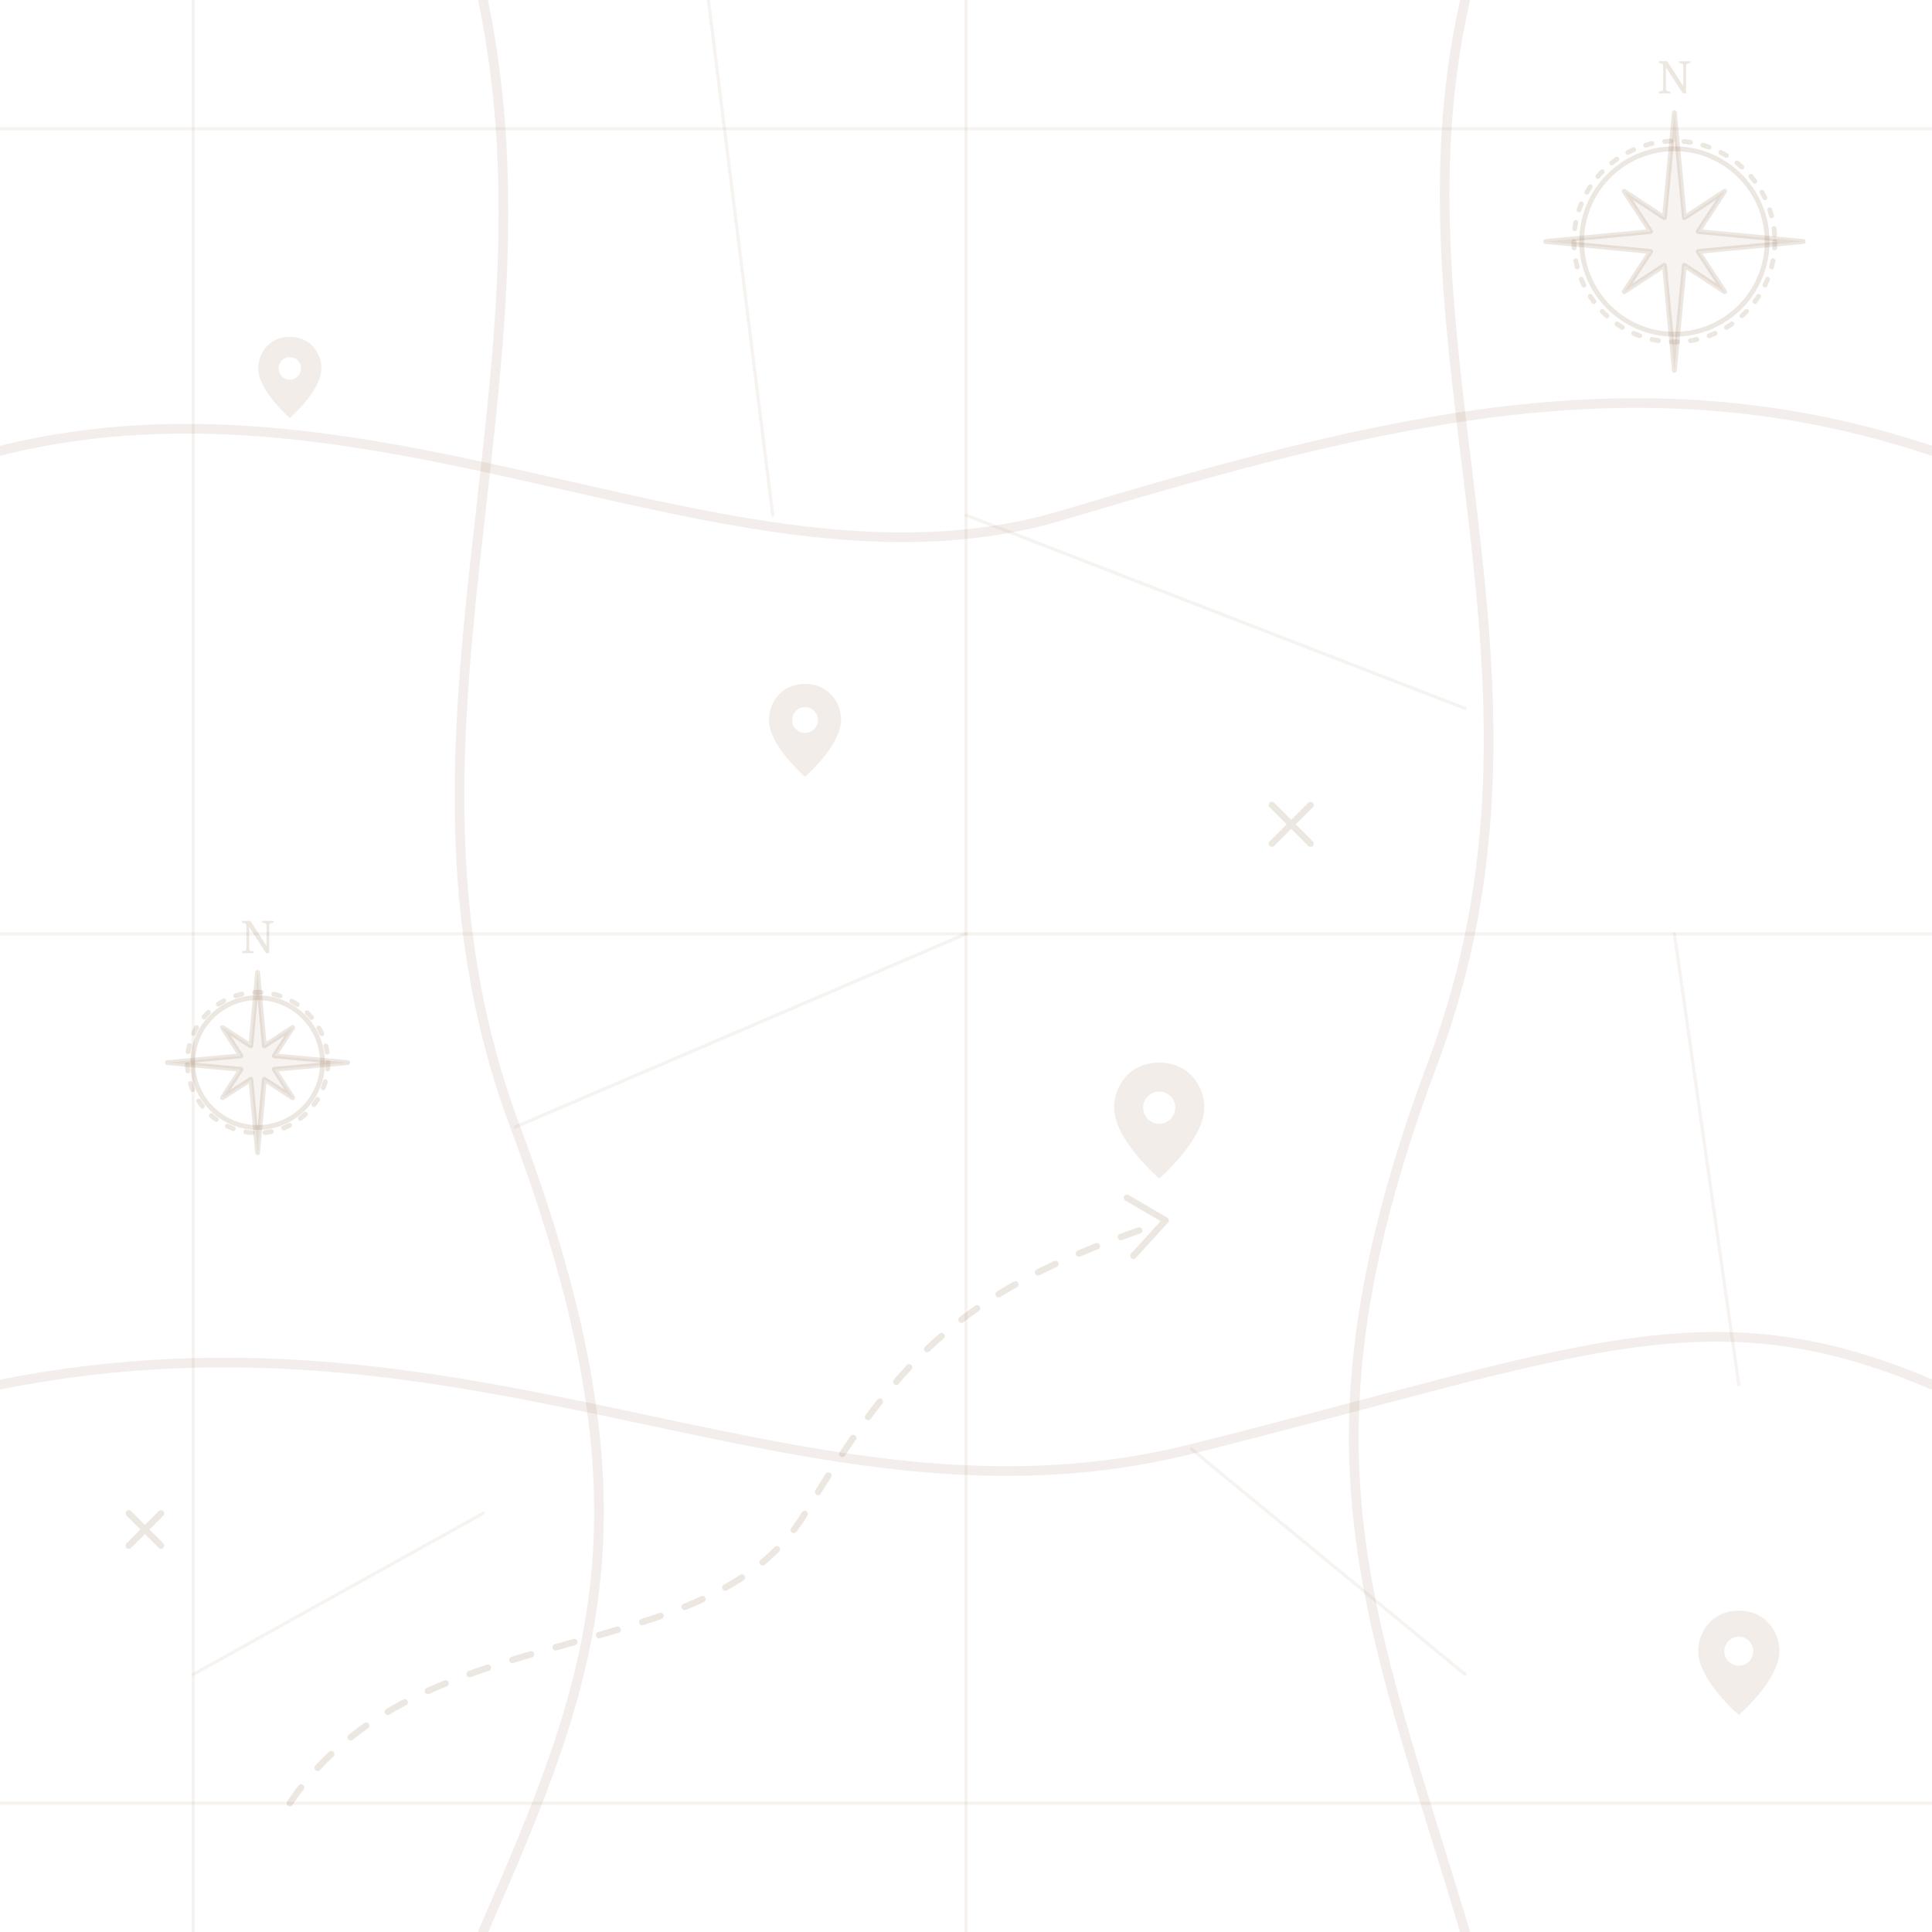
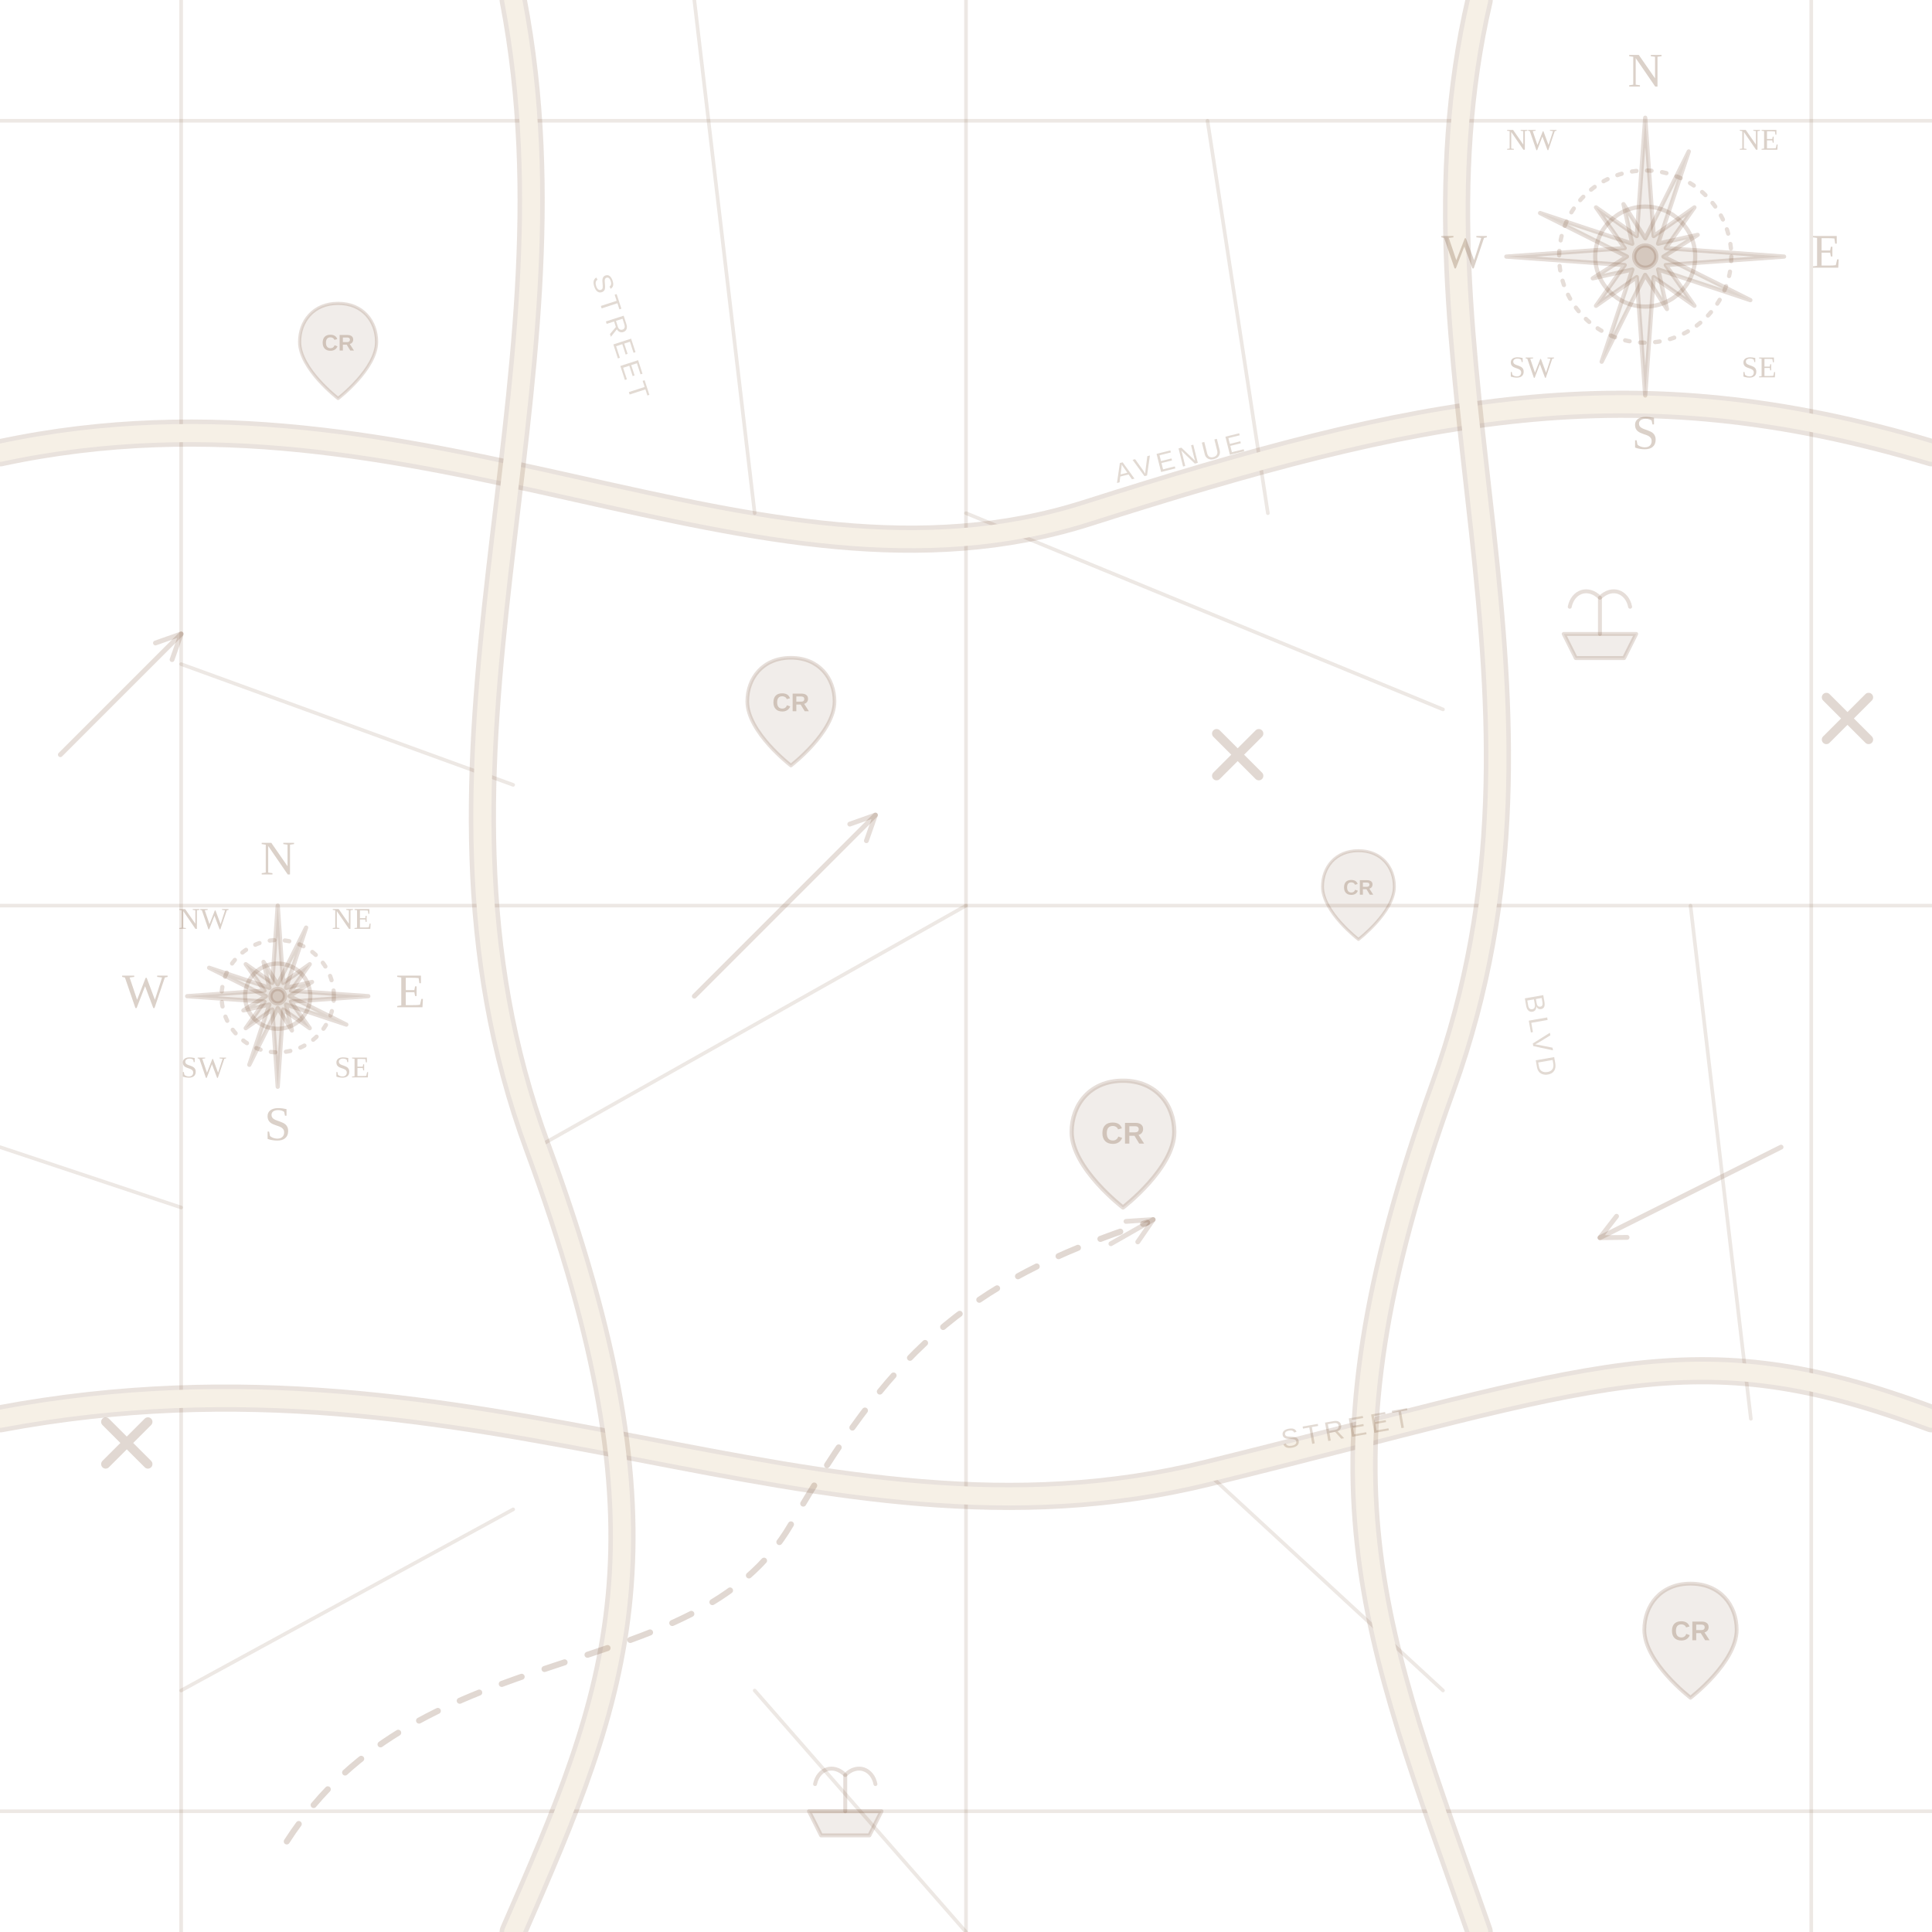
- <svg xmlns="http://www.w3.org/2000/svg" width="600" height="600" viewBox="0 0 600 600" fill="none" stroke-linecap="round" stroke-linejoin="round">
-   <g stroke="#7A4A26" stroke-opacity="0.07" stroke-width="1">
-     <path d="M0 290 L600 290" />
-     <path d="M300 0 L300 600" />
-     <path d="M0 40 L600 40" />
-     <path d="M60 0 L60 600" />
-     <path d="M160 350 L300 290" />
-     <path d="M300 160 L455 220" />
-     <path d="M370 450 L455 520" />
-     <path d="M60 520 L150 470" />
-     <path d="M220 0 L240 160" />
-     <path d="M520 290 L540 430" />
-     <path d="M0 560 L600 560" />
+ <svg xmlns="http://www.w3.org/2000/svg" width="640" height="640" viewBox="0 0 640 640" fill="none" stroke-linecap="round" stroke-linejoin="round">
+   <g stroke="#6B3F1F" stroke-opacity="0.12" stroke-width="1.2">
+     <path d="M0 300 L640 300" />
+     <path d="M320 0 L320 640" />
+     <path d="M0 40 L640 40" />
+     <path d="M60 0 L60 640" />
+     <path d="M0 600 L640 600" />
+     <path d="M600 0 L600 640" />
+     <path d="M178 380 L320 300" />
+     <path d="M320 170 L478 235" />
+     <path d="M400 488 L478 560" />
+     <path d="M60 560 L170 500" />
+     <path d="M230 0 L250 170" />
+     <path d="M560 300 L580 470" />
+     <path d="M60 220 L170 260" />
+     <path d="M400 40 L420 170" />
+     <path d="M250 560 L320 640" />
+     <path d="M0 380 L60 400" />
  </g>
-   <g stroke="#7A4A26" stroke-opacity="0.09" stroke-width="3">
-     <path d="M0 140 C 120 110, 230 190, 330 160 S 510 110, 600 140" />
-     <path d="M0 430 C 150 400, 250 480, 370 450 S 530 400, 600 430" />
-     <path d="M150 0 C 175 120, 115 230, 160 350 S 185 520, 150 600" />
-     <path d="M455 0 C 430 110, 490 210, 445 330 S 425 500, 455 600" />
+   <path d="M0 150 C 140 120, 250 205, 360 170 S 540 120, 640 150" stroke="#6B3F1F" stroke-opacity="0.15" stroke-width="9" />
+   <path d="M0 150 C 140 120, 250 205, 360 170 S 540 120, 640 150" stroke="#F6F0E6" stroke-width="6" />
+   <path d="M0 470 C 160 440, 270 520, 400 488 S 560 440, 640 470" stroke="#6B3F1F" stroke-opacity="0.15" stroke-width="9" />
+   <path d="M0 470 C 160 440, 270 520, 400 488 S 560 440, 640 470" stroke="#F6F0E6" stroke-width="6" />
+   <path d="M170 0 C 195 130, 130 250, 178 380 S 205 560, 170 640" stroke="#6B3F1F" stroke-opacity="0.15" stroke-width="9" />
+   <path d="M170 0 C 195 130, 130 250, 178 380 S 205 560, 170 640" stroke="#F6F0E6" stroke-width="6" />
+   <path d="M490 0 C 462 120, 525 230, 478 360 S 455 540, 490 640" stroke="#6B3F1F" stroke-opacity="0.15" stroke-width="9" />
+   <path d="M490 0 C 462 120, 525 230, 478 360 S 455 540, 490 640" stroke="#F6F0E6" stroke-width="6" />
+   <path d="M95 610 C 140 540, 230 560, 262 505 S 318 425, 380 405" stroke="#6B3F1F" stroke-opacity="0.2" stroke-width="2" stroke-dasharray="7 8" />
+   <g stroke="#6B3F1F" stroke-opacity="0.17" stroke-width="1.6" fill="none">
+     <path d="M368 412 L382 404" />
+     <path d="M376.9 411.4 L382 404 L373.0 404.6" />
  </g>
-   <path d="M90 560 C 130 500, 220 520, 250 470 S 300 400, 360 380" stroke="#7A4A26" stroke-opacity="0.13" stroke-width="2" stroke-dasharray="6 8" />
-   <path d="M350 372 L362 379 L352 390" stroke="#7A4A26" stroke-opacity="0.13" stroke-width="2" />
-   <g stroke="#7A4A26" stroke-opacity="0.13" fill="none" stroke-width="1.5">
-     <circle cx="520" cy="75" r="28.8" />
-     <circle cx="520" cy="75" r="31.2" stroke-dasharray="2 4" />
-     <polygon points="520.0,35.0 523.1,67.6 535.6,59.4 527.4,71.9 560.0,75.0 527.4,78.1 535.6,90.6 523.1,82.4 520.0,115.0 516.9,82.4 504.4,90.6 512.6,78.1 480.0,75.0 512.6,71.9 504.4,59.4 516.9,67.6" fill="#7A4A26" fill-opacity="0.07" />
-     <text x="520" y="29" text-anchor="middle" font-family="Georgia, serif" font-size="14" fill="#7A4A26" fill-opacity="0.13" stroke="none">N</text>
+   <g stroke="#6B3F1F" stroke-opacity="0.17" stroke-width="1.4" fill="none">
+     <circle cx="545" cy="85" r="16.56" />
+     <circle cx="545" cy="85" r="28.52" stroke-dasharray="1.5 3.5" />
+     <polygon points="545.0,47.3 547.3,79.4 558.3,71.7 550.6,82.7 582.7,85.0 550.6,87.3 558.3,98.3 547.3,90.6 545.0,122.7 542.7,90.6 531.7,98.3 539.4,87.3 507.3,85.0 539.4,82.7 531.7,71.7 542.7,79.4" transform="rotate(22.5 545 85)" fill="#6B3F1F" fill-opacity="0.054" />
+     <polygon points="545.0,39.0 547.8,78.2 561.3,68.7 551.8,82.2 591.0,85.0 551.8,87.8 561.3,101.3 547.8,91.8 545.0,131.0 542.2,91.8 528.7,101.3 538.2,87.8 499.0,85.0 538.2,82.2 528.7,68.7 542.2,78.2" fill="#6B3F1F" fill-opacity="0.09" />
+     <circle cx="545" cy="85" r="3.68" fill="#6B3F1F" fill-opacity="0.17" />
  </g>
-   <g stroke="#7A4A26" stroke-opacity="0.13" fill="none" stroke-width="1.5">
-     <circle cx="80" cy="330" r="20.16" />
-     <circle cx="80" cy="330" r="21.84" stroke-dasharray="2 4" />
-     <polygon points="80.0,302.0 82.1,324.8 90.9,319.1 85.2,327.9 108.0,330.0 85.2,332.1 90.9,340.9 82.1,335.2 80.0,358.0 77.9,335.2 69.1,340.9 74.8,332.1 52.0,330.0 74.8,327.9 69.1,319.1 77.9,324.8" fill="#7A4A26" fill-opacity="0.07" />
-     <text x="80" y="296" text-anchor="middle" font-family="Georgia, serif" font-size="14" fill="#7A4A26" fill-opacity="0.13" stroke="none">N</text>
+   <text x="545.0" y="25.0" text-anchor="middle" dominant-baseline="middle" font-family="Georgia, 'Times New Roman', serif" font-size="16" fill="#6B3F1F" fill-opacity="0.24">N</text>
+   <text x="545.0" y="145.0" text-anchor="middle" dominant-baseline="middle" font-family="Georgia, 'Times New Roman', serif" font-size="16" fill="#6B3F1F" fill-opacity="0.24">S</text>
+   <text x="605.0" y="85.0" text-anchor="middle" dominant-baseline="middle" font-family="Georgia, 'Times New Roman', serif" font-size="16" fill="#6B3F1F" fill-opacity="0.24">E</text>
+   <text x="485.0" y="85.0" text-anchor="middle" dominant-baseline="middle" font-family="Georgia, 'Times New Roman', serif" font-size="16" fill="#6B3F1F" fill-opacity="0.24">W</text>
+   <text x="582.7" y="47.3" text-anchor="middle" dominant-baseline="middle" font-family="Georgia, 'Times New Roman', serif" font-size="10" fill="#6B3F1F" fill-opacity="0.24">NE</text>
+   <text x="507.3" y="47.3" text-anchor="middle" dominant-baseline="middle" font-family="Georgia, 'Times New Roman', serif" font-size="10" fill="#6B3F1F" fill-opacity="0.24">NW</text>
+   <text x="582.7" y="122.7" text-anchor="middle" dominant-baseline="middle" font-family="Georgia, 'Times New Roman', serif" font-size="10" fill="#6B3F1F" fill-opacity="0.24">SE</text>
+   <text x="507.3" y="122.7" text-anchor="middle" dominant-baseline="middle" font-family="Georgia, 'Times New Roman', serif" font-size="10" fill="#6B3F1F" fill-opacity="0.24">SW</text>
+   <g stroke="#6B3F1F" stroke-opacity="0.17" stroke-width="1.4" fill="none">
+     <circle cx="92" cy="330" r="10.8" />
+     <circle cx="92" cy="330" r="18.6" stroke-dasharray="1.5 3.5" />
+     <polygon points="92.0,305.4 93.5,326.4 100.7,321.3 95.6,328.5 116.6,330.0 95.6,331.5 100.7,338.7 93.5,333.6 92.0,354.6 90.5,333.6 83.3,338.7 88.4,331.5 67.4,330.0 88.4,328.5 83.3,321.3 90.5,326.4" transform="rotate(22.5 92 330)" fill="#6B3F1F" fill-opacity="0.054" />
+     <polygon points="92.0,300.0 93.8,325.6 102.6,319.4 96.4,328.2 122.0,330.0 96.4,331.8 102.6,340.6 93.8,334.4 92.0,360.0 90.2,334.4 81.4,340.6 87.6,331.8 62.0,330.0 87.6,328.2 81.4,319.4 90.2,325.6" fill="#6B3F1F" fill-opacity="0.09" />
+     <circle cx="92" cy="330" r="2.4" fill="#6B3F1F" fill-opacity="0.17" />
  </g>
-   <path transform="translate(360 352) scale(1)" d="M0 -22 C 9 -22 14 -15 14 -8 C 14 2 0 14 0 14 C 0 14 -14 2 -14 -8 C -14 -15 -9 -22 0 -22 Z M0 -13 a 5 5 0 1 0 0.01 0 Z" fill="#7A4A26" fill-opacity="0.1" fill-rule="evenodd" />
-   <path transform="translate(250 230) scale(0.8)" d="M0 -22 C 9 -22 14 -15 14 -8 C 14 2 0 14 0 14 C 0 14 -14 2 -14 -8 C -14 -15 -9 -22 0 -22 Z M0 -13 a 5 5 0 1 0 0.01 0 Z" fill="#7A4A26" fill-opacity="0.1" fill-rule="evenodd" />
-   <path transform="translate(540 520) scale(0.9)" d="M0 -22 C 9 -22 14 -15 14 -8 C 14 2 0 14 0 14 C 0 14 -14 2 -14 -8 C -14 -15 -9 -22 0 -22 Z M0 -13 a 5 5 0 1 0 0.01 0 Z" fill="#7A4A26" fill-opacity="0.1" fill-rule="evenodd" />
-   <path transform="translate(90 120) scale(0.7)" d="M0 -22 C 9 -22 14 -15 14 -8 C 14 2 0 14 0 14 C 0 14 -14 2 -14 -8 C -14 -15 -9 -22 0 -22 Z M0 -13 a 5 5 0 1 0 0.01 0 Z" fill="#7A4A26" fill-opacity="0.1" fill-rule="evenodd" />
-   <g stroke="#7A4A26" stroke-opacity="0.13" stroke-width="2">
-     <path d="M395 250 l12 12 M407 250 l-12 12" />
-     <path d="M40 470 l10 10 M50 470 l-10 10" />
+   <text x="92.0" y="286.0" text-anchor="middle" dominant-baseline="middle" font-family="Georgia, 'Times New Roman', serif" font-size="16" fill="#6B3F1F" fill-opacity="0.24">N</text>
+   <text x="92.0" y="374.0" text-anchor="middle" dominant-baseline="middle" font-family="Georgia, 'Times New Roman', serif" font-size="16" fill="#6B3F1F" fill-opacity="0.24">S</text>
+   <text x="136.0" y="330.0" text-anchor="middle" dominant-baseline="middle" font-family="Georgia, 'Times New Roman', serif" font-size="16" fill="#6B3F1F" fill-opacity="0.24">E</text>
+   <text x="48.0" y="330.0" text-anchor="middle" dominant-baseline="middle" font-family="Georgia, 'Times New Roman', serif" font-size="16" fill="#6B3F1F" fill-opacity="0.24">W</text>
+   <text x="116.6" y="305.4" text-anchor="middle" dominant-baseline="middle" font-family="Georgia, 'Times New Roman', serif" font-size="10" fill="#6B3F1F" fill-opacity="0.24">NE</text>
+   <text x="67.4" y="305.4" text-anchor="middle" dominant-baseline="middle" font-family="Georgia, 'Times New Roman', serif" font-size="10" fill="#6B3F1F" fill-opacity="0.24">NW</text>
+   <text x="116.6" y="354.6" text-anchor="middle" dominant-baseline="middle" font-family="Georgia, 'Times New Roman', serif" font-size="10" fill="#6B3F1F" fill-opacity="0.24">SE</text>
+   <text x="67.4" y="354.6" text-anchor="middle" dominant-baseline="middle" font-family="Georgia, 'Times New Roman', serif" font-size="10" fill="#6B3F1F" fill-opacity="0.24">SW</text>
+   <g transform="translate(372 384) scale(1)">
+     <path d="M0 -26 C 11 -26 17 -18 17 -9 C 17 3 0 16 0 16 C 0 16 -17 3 -17 -9 C -17 -18 -11 -26 0 -26 Z" fill="#6B3F1F" fill-opacity="0.09" stroke="#6B3F1F" stroke-opacity="0.17" stroke-width="1.4" />
+     <text x="0" y="-8" text-anchor="middle" dominant-baseline="middle" font-family="Arial, sans-serif" font-weight="700" font-size="10" fill="#6B3F1F" fill-opacity="0.24">CR</text>
  </g>
+   <g transform="translate(262 240) scale(0.85)">
+     <path d="M0 -26 C 11 -26 17 -18 17 -9 C 17 3 0 16 0 16 C 0 16 -17 3 -17 -9 C -17 -18 -11 -26 0 -26 Z" fill="#6B3F1F" fill-opacity="0.09" stroke="#6B3F1F" stroke-opacity="0.17" stroke-width="1.4" />
+     <text x="0" y="-8" text-anchor="middle" dominant-baseline="middle" font-family="Arial, sans-serif" font-weight="700" font-size="10" fill="#6B3F1F" fill-opacity="0.24">CR</text>
+   </g>
+   <g transform="translate(560 548) scale(0.9)">
+     <path d="M0 -26 C 11 -26 17 -18 17 -9 C 17 3 0 16 0 16 C 0 16 -17 3 -17 -9 C -17 -18 -11 -26 0 -26 Z" fill="#6B3F1F" fill-opacity="0.09" stroke="#6B3F1F" stroke-opacity="0.17" stroke-width="1.4" />
+     <text x="0" y="-8" text-anchor="middle" dominant-baseline="middle" font-family="Arial, sans-serif" font-weight="700" font-size="10" fill="#6B3F1F" fill-opacity="0.24">CR</text>
+   </g>
+   <g transform="translate(112 120) scale(0.75)">
+     <path d="M0 -26 C 11 -26 17 -18 17 -9 C 17 3 0 16 0 16 C 0 16 -17 3 -17 -9 C -17 -18 -11 -26 0 -26 Z" fill="#6B3F1F" fill-opacity="0.09" stroke="#6B3F1F" stroke-opacity="0.17" stroke-width="1.4" />
+     <text x="0" y="-8" text-anchor="middle" dominant-baseline="middle" font-family="Arial, sans-serif" font-weight="700" font-size="10" fill="#6B3F1F" fill-opacity="0.24">CR</text>
+   </g>
+   <g transform="translate(450 300) scale(0.7)">
+     <path d="M0 -26 C 11 -26 17 -18 17 -9 C 17 3 0 16 0 16 C 0 16 -17 3 -17 -9 C -17 -18 -11 -26 0 -26 Z" fill="#6B3F1F" fill-opacity="0.09" stroke="#6B3F1F" stroke-opacity="0.17" stroke-width="1.4" />
+     <text x="0" y="-8" text-anchor="middle" dominant-baseline="middle" font-family="Arial, sans-serif" font-weight="700" font-size="10" fill="#6B3F1F" fill-opacity="0.24">CR</text>
+   </g>
+   <g stroke="#6B3F1F" stroke-opacity="0.17" stroke-width="1.6" fill="none">
+     <path d="M230 330 L290 270" />
+     <path d="M287.0 278.5 L290 270 L281.5 273.0" />
+   </g>
+   <g stroke="#6B3F1F" stroke-opacity="0.17" stroke-width="1.6" fill="none">
+     <path d="M590 380 L530 410" />
+     <path d="M535.5 402.9 L530 410 L539.0 409.9" />
+   </g>
+   <g stroke="#6B3F1F" stroke-opacity="0.17" stroke-width="1.6" fill="none">
+     <path d="M20 250 L60 210" />
+     <path d="M57.0 218.5 L60 210 L51.5 213.0" />
+   </g>
+   <path d="M403 243 L417 257 M417 243 L403 257" stroke="#6B3F1F" stroke-opacity="0.2" stroke-width="3" />
+   <path d="M35 471 L49 485 M49 471 L35 485" stroke="#6B3F1F" stroke-opacity="0.2" stroke-width="3" />
+   <path d="M605 231 L619 245 M619 231 L605 245" stroke="#6B3F1F" stroke-opacity="0.2" stroke-width="3" />
+   <g stroke="#6B3F1F" stroke-opacity="0.17" stroke-width="1.3" fill="none">
+     <path d="M518 210 h24 l-4 8 h-16 z" fill="#6B3F1F" fill-opacity="0.09" />
+     <path d="M530 210 v-12" />
+     <path d="M530 198 c-4 -4 -9 -2 -10 3 M530 198 c4 -4 9 -2 10 3" />
+   </g>
+   <g stroke="#6B3F1F" stroke-opacity="0.17" stroke-width="1.3" fill="none">
+     <path d="M268 600 h24 l-4 8 h-16 z" fill="#6B3F1F" fill-opacity="0.09" />
+     <path d="M280 600 v-12" />
+     <path d="M280 588 c-4 -4 -9 -2 -10 3 M280 588 c4 -4 9 -2 10 3" />
+   </g>
+   <text x="196" y="92" transform="rotate(72 196 92)" font-family="Arial, sans-serif" font-size="9" letter-spacing="1.5" fill="#6B3F1F" fill-opacity="0.192">STREET</text>
+   <text x="370" y="160" transform="rotate(-14 370 160)" font-family="Arial, sans-serif" font-size="9" letter-spacing="1.5" fill="#6B3F1F" fill-opacity="0.192">AVENUE</text>
+   <text x="425" y="480" transform="rotate(-10 425 480)" font-family="Arial, sans-serif" font-size="9" letter-spacing="1.5" fill="#6B3F1F" fill-opacity="0.192">STREET</text>
+   <text x="505" y="330" transform="rotate(80 505 330)" font-family="Arial, sans-serif" font-size="9" letter-spacing="1.5" fill="#6B3F1F" fill-opacity="0.192">BLVD</text>
</svg>
